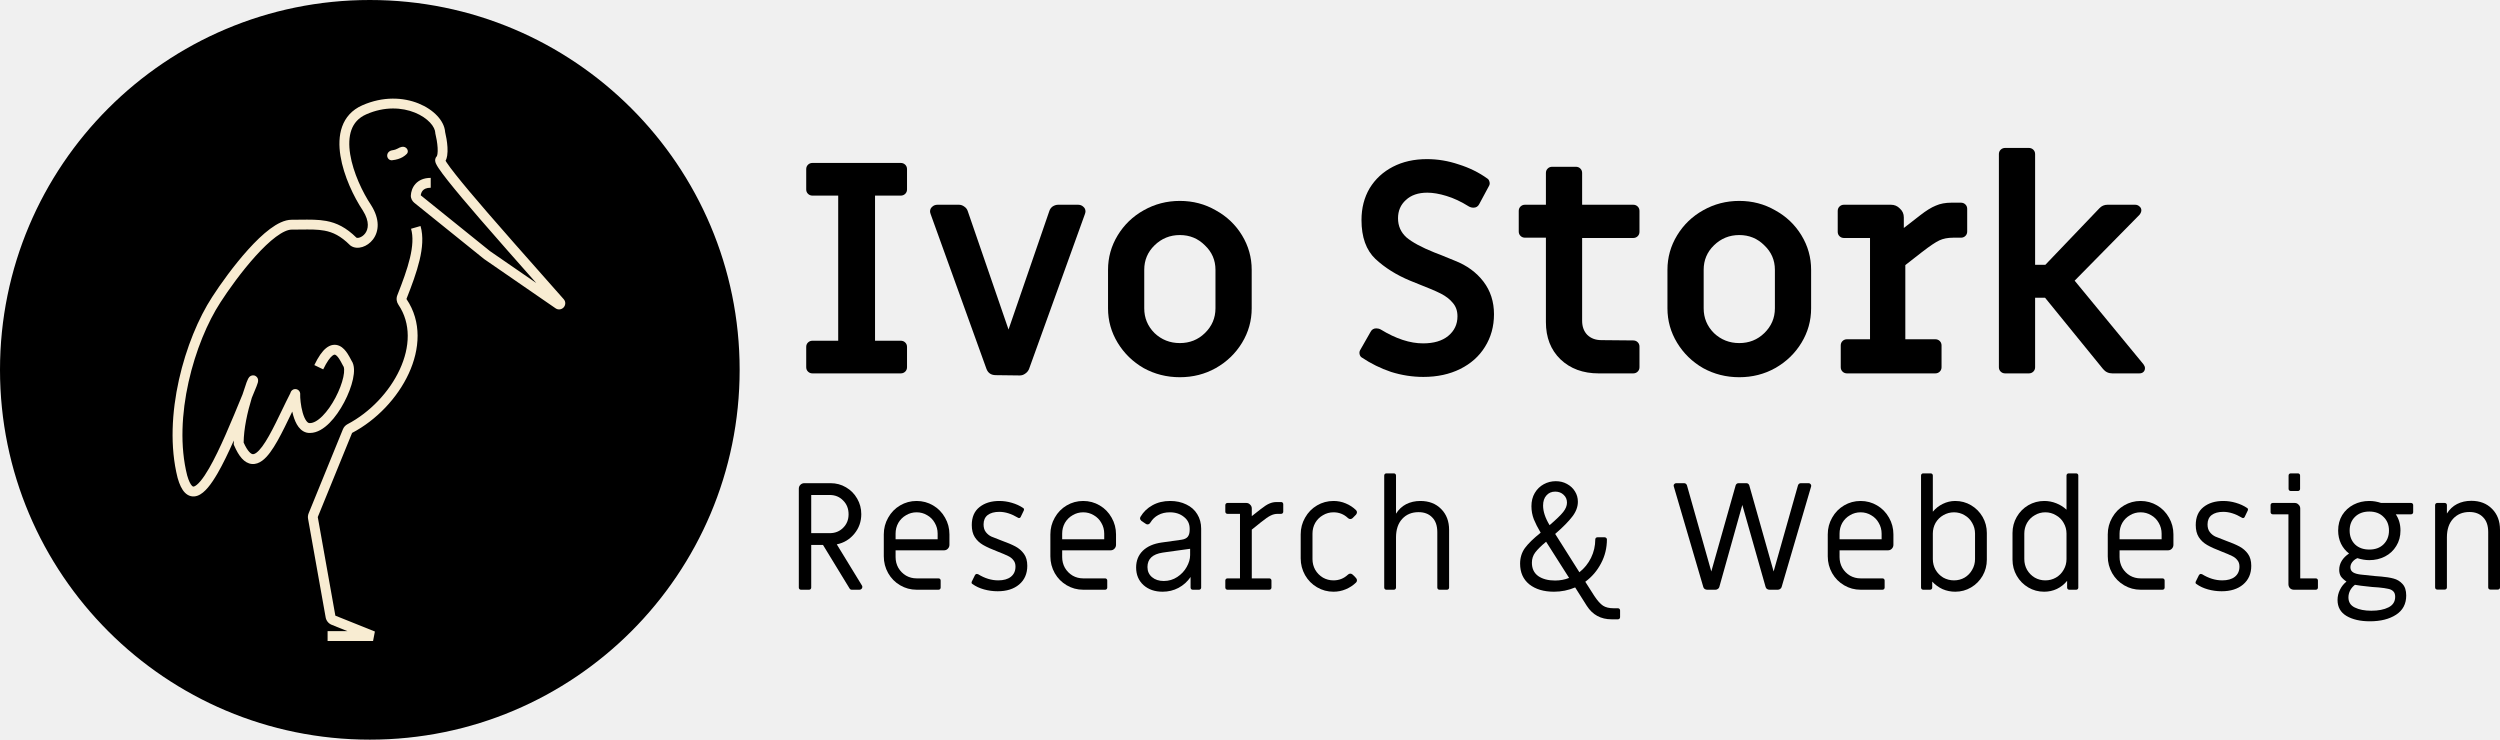
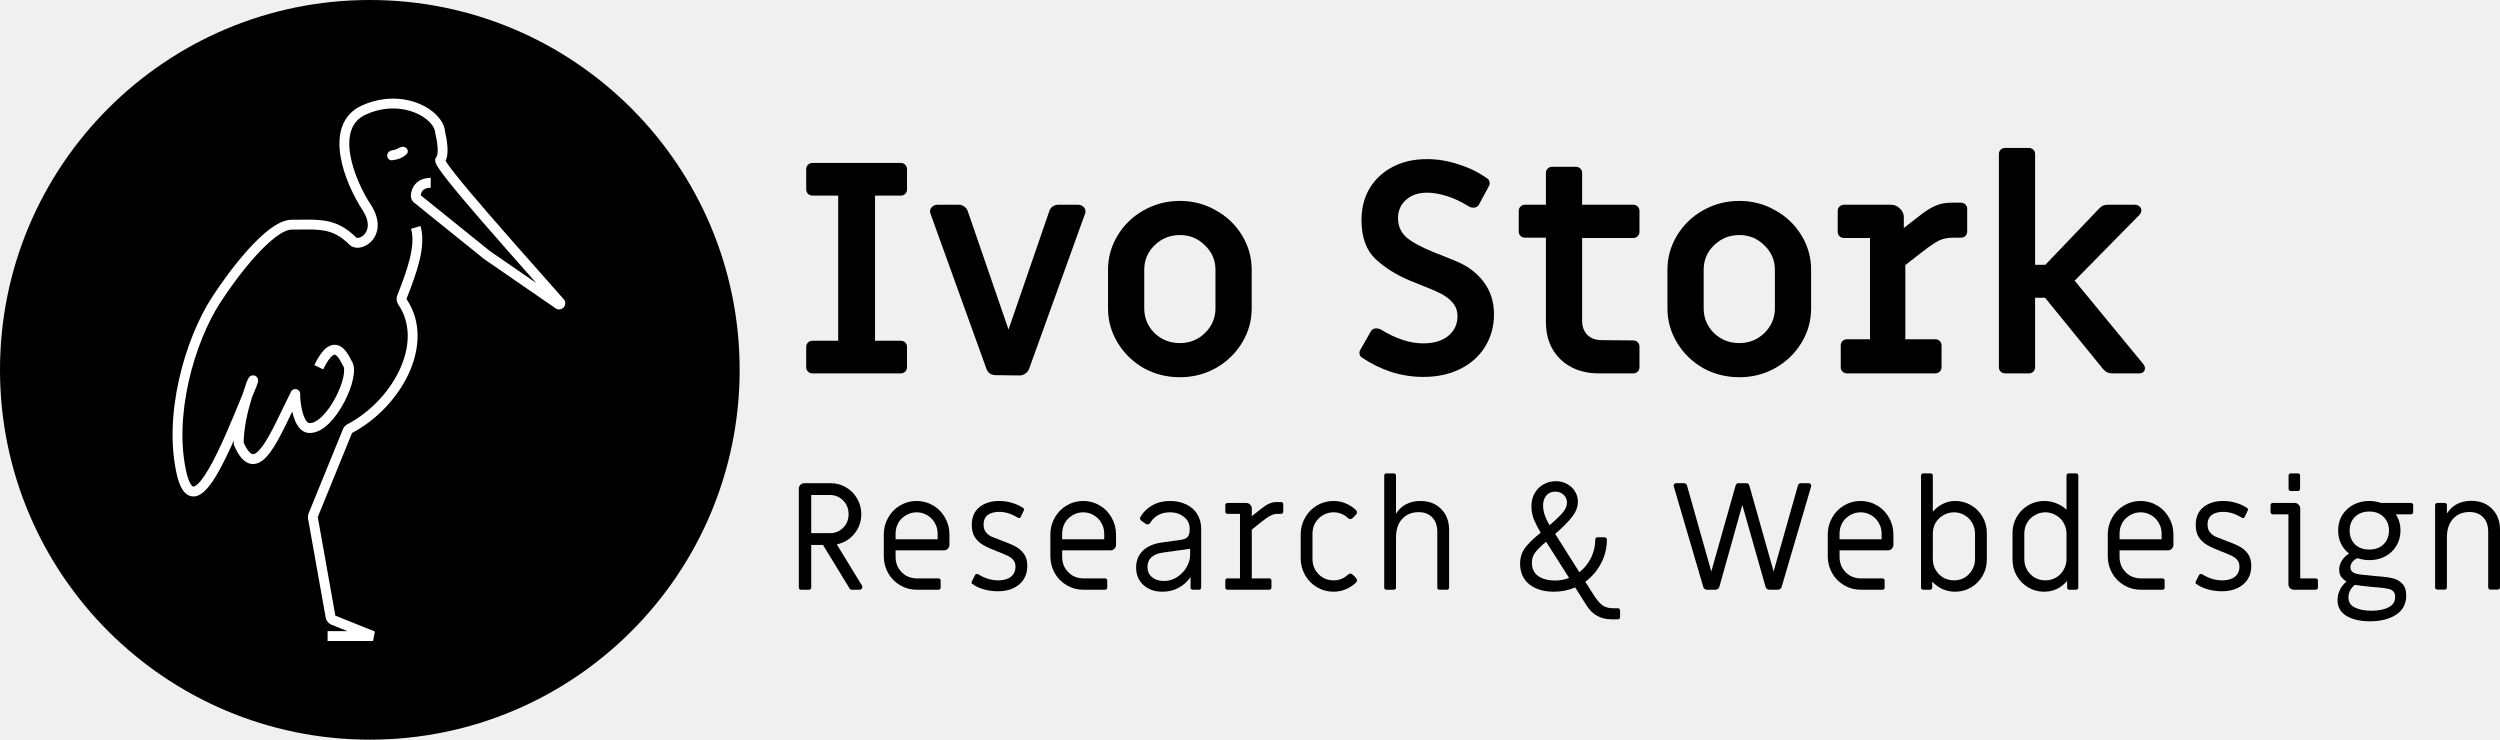
<svg xmlns="http://www.w3.org/2000/svg" width="338" height="100" viewBox="0 0 338 100" fill="none">
  <path d="M100 50C100 77.614 77.614 100 50 100C22.386 100 0 77.614 0 50C0 22.386 22.386 0 50 0C77.614 0 100 22.386 100 50Z" fill="black" />
-   <path fill-rule="evenodd" clip-rule="evenodd" d="M56.093 15.225C54.361 14.524 52.003 14.359 49.515 15.46C48.448 15.932 47.831 16.672 47.509 17.573C47.179 18.497 47.148 19.63 47.346 20.864C47.743 23.338 49.025 26.012 50.167 27.724L50.171 27.731L50.175 27.737C51.391 29.653 51.241 31.295 50.43 32.367C50.044 32.877 49.524 33.23 48.997 33.393C48.489 33.551 47.862 33.56 47.376 33.193L47.339 33.166L47.307 33.133C46.061 31.893 45.01 31.394 43.86 31.181C42.927 31.009 41.935 31.02 40.666 31.035C40.281 31.039 39.871 31.044 39.429 31.044C38.921 31.044 38.201 31.353 37.303 32.021C36.43 32.671 35.485 33.586 34.546 34.626C32.67 36.704 30.879 39.207 29.807 40.876L29.806 40.878L29.804 40.88C28.066 43.543 26.434 47.424 25.494 51.644C24.553 55.861 24.315 60.358 25.303 64.272C25.529 65.064 25.763 65.48 25.948 65.67C26.032 65.756 26.087 65.776 26.111 65.782C26.133 65.788 26.174 65.793 26.251 65.766C26.436 65.703 26.722 65.497 27.1 65.049C27.464 64.617 27.859 64.026 28.277 63.3C29.724 60.791 31.301 56.955 32.75 53.426C32.763 53.395 32.776 53.364 32.788 53.333C32.964 52.767 33.148 52.219 33.335 51.7C33.407 51.502 33.477 51.337 33.543 51.214C33.573 51.157 33.617 51.081 33.675 51.011C33.701 50.98 33.761 50.91 33.856 50.851C33.936 50.801 34.221 50.653 34.544 50.83C34.821 50.982 34.875 51.249 34.886 51.303C34.903 51.393 34.9 51.469 34.897 51.508C34.891 51.593 34.873 51.675 34.856 51.739C34.821 51.875 34.762 52.045 34.681 52.24C34.473 52.741 34.261 53.258 34.044 53.785C33.432 55.781 32.962 57.958 32.94 59.832C33.209 60.436 33.461 60.834 33.685 61.081C33.919 61.341 34.084 61.395 34.176 61.403C34.271 61.412 34.423 61.384 34.655 61.217C34.89 61.047 35.157 60.767 35.452 60.37C36.043 59.575 36.657 58.438 37.301 57.142C37.557 56.628 37.82 56.083 38.086 55.532C38.475 54.727 38.872 53.906 39.264 53.142C39.268 53.133 39.27 53.126 39.273 53.115C39.273 53.115 39.275 53.105 39.278 53.097C39.279 53.093 39.282 53.08 39.288 53.064C39.29 53.056 39.295 53.041 39.302 53.022C39.307 53.01 39.325 52.966 39.357 52.915C39.372 52.89 39.408 52.836 39.468 52.781C39.52 52.732 39.664 52.614 39.89 52.603C40.152 52.59 40.335 52.727 40.426 52.832C40.505 52.924 40.539 53.014 40.551 53.049C40.577 53.122 40.584 53.184 40.585 53.199C40.588 53.222 40.588 53.242 40.589 53.252C40.589 53.271 40.589 53.286 40.589 53.291C40.589 53.298 40.588 53.304 40.588 53.307C40.587 53.331 40.586 53.339 40.585 53.375C40.573 53.763 40.651 54.841 40.925 55.795C41.062 56.273 41.233 56.665 41.426 56.919C41.612 57.163 41.755 57.209 41.874 57.203L41.89 57.202H41.905C42.352 57.202 42.937 56.907 43.597 56.246C44.237 55.606 44.853 54.715 45.358 53.757C45.863 52.799 46.238 51.808 46.416 50.985C46.505 50.573 46.54 50.224 46.527 49.955C46.514 49.674 46.453 49.548 46.422 49.507L46.39 49.466L46.365 49.42C46.323 49.344 46.282 49.266 46.241 49.187C46.128 48.972 46.01 48.749 45.864 48.525C45.657 48.211 45.477 48.035 45.339 47.972C45.286 47.948 45.248 47.944 45.209 47.95C45.164 47.958 45.072 47.986 44.93 48.099C44.63 48.337 44.212 48.871 43.698 49.938L42.497 49.36C43.038 48.235 43.562 47.483 44.1 47.055C44.377 46.835 44.677 46.685 44.999 46.634C45.326 46.582 45.629 46.639 45.893 46.759C46.388 46.986 46.742 47.434 46.978 47.793C47.164 48.077 47.329 48.39 47.446 48.612C47.471 48.661 47.494 48.705 47.515 48.744C47.754 49.083 47.841 49.5 47.859 49.892C47.879 50.315 47.824 50.785 47.719 51.267C47.51 52.233 47.086 53.338 46.538 54.378C45.99 55.417 45.301 56.428 44.54 57.189C43.803 57.926 42.898 58.53 41.92 58.536C41.223 58.562 40.709 58.178 40.365 57.726C40.027 57.282 39.8 56.709 39.643 56.162C39.594 55.992 39.551 55.819 39.512 55.646C39.442 55.791 39.372 55.936 39.302 56.082C39.035 56.634 38.767 57.188 38.495 57.736C37.851 59.032 37.191 60.266 36.522 61.166C36.187 61.616 35.827 62.014 35.437 62.296C35.045 62.58 34.576 62.779 34.053 62.731C33.526 62.682 33.075 62.395 32.695 61.975C32.32 61.559 31.979 60.976 31.66 60.233L31.605 60.107V59.97C31.605 59.833 31.608 59.695 31.612 59.555C30.879 61.203 30.142 62.736 29.432 63.967C28.994 64.725 28.555 65.392 28.119 65.909C27.697 66.41 27.218 66.844 26.685 67.027C26.404 67.124 26.098 67.154 25.787 67.076C25.478 66.998 25.214 66.826 24.994 66.601C24.573 66.169 24.262 65.489 24.018 64.627L24.015 64.618L24.013 64.609C22.955 60.427 23.222 55.703 24.192 51.353C25.162 47.004 26.848 42.97 28.686 40.153C29.786 38.443 31.619 35.878 33.557 33.733C34.525 32.66 35.535 31.675 36.507 30.951C37.454 30.247 38.47 29.711 39.429 29.711C39.818 29.711 40.195 29.706 40.561 29.702C41.863 29.686 43.029 29.672 44.102 29.87C45.528 30.134 46.802 30.765 48.197 32.139C48.245 32.159 48.373 32.191 48.602 32.12C48.857 32.041 49.146 31.855 49.367 31.562C49.771 31.029 50.034 30.008 49.053 28.457C47.841 26.639 46.465 23.79 46.03 21.076C45.811 19.715 45.821 18.336 46.254 17.124C46.695 15.888 47.565 14.865 48.975 14.241C51.808 12.988 54.541 13.158 56.593 13.989C57.617 14.404 58.484 14.988 59.11 15.657C59.712 16.299 60.129 17.063 60.182 17.858C60.308 18.374 60.453 19.15 60.497 19.889C60.52 20.273 60.517 20.674 60.46 21.034C60.425 21.254 60.363 21.505 60.242 21.735C60.28 21.802 60.331 21.884 60.396 21.983C60.649 22.369 61.056 22.914 61.592 23.591C62.659 24.941 64.195 26.758 65.921 28.755C68.242 31.441 70.892 34.433 73.189 37.028C74.308 38.292 75.343 39.461 76.216 40.454C76.538 40.821 76.451 41.295 76.203 41.563C75.959 41.828 75.507 41.954 75.115 41.684L65.451 35.022L56.017 27.42C55.753 27.207 55.519 26.848 55.548 26.4C55.577 25.944 55.733 25.355 56.166 24.87C56.618 24.365 57.303 24.048 58.234 24.048V25.381C57.626 25.381 57.323 25.576 57.16 25.759C56.998 25.94 56.913 26.18 56.886 26.407L66.249 33.953L72.501 38.262C72.401 38.15 72.3 38.036 72.199 37.922C69.899 35.324 67.238 32.318 64.912 29.627C63.184 27.628 61.633 25.792 60.546 24.419C60.005 23.735 59.568 23.151 59.281 22.714C59.14 22.5 59.019 22.295 58.941 22.118C58.904 22.033 58.859 21.916 58.842 21.787C58.828 21.683 58.805 21.38 59.049 21.137L59.05 21.136C59.056 21.126 59.108 21.048 59.143 20.825C59.179 20.597 59.186 20.303 59.166 19.969C59.126 19.302 58.988 18.578 58.873 18.119L58.856 18.051L58.853 17.981C58.839 17.585 58.621 17.084 58.137 16.568C57.66 16.059 56.962 15.577 56.093 15.225ZM54.45 21.233C54.077 21.449 53.608 21.602 53.012 21.666C52.646 21.705 52.347 21.401 52.347 21.033V21.033C52.347 20.665 52.647 20.375 53.011 20.322C53.376 20.268 53.618 20.174 53.78 20.079C53.786 20.076 53.792 20.073 53.797 20.069C54.113 19.88 54.508 19.747 54.824 19.937V19.937C55.139 20.127 55.25 20.547 54.993 20.811C54.85 20.957 54.673 21.103 54.45 21.233ZM56.721 35.196C56.326 36.845 55.662 38.622 54.955 40.414C54.956 40.412 54.955 40.413 54.956 40.419C54.956 40.426 54.96 40.436 54.967 40.447C57.033 43.499 56.783 47.208 55.261 50.506C53.739 53.803 50.909 56.792 47.608 58.528C47.604 58.53 47.601 58.533 47.601 58.533L47.6 58.535L42.962 69.907L45.34 83.236L50.685 85.381L50.437 86.667H44.29V85.333H46.986L44.843 84.473C44.417 84.302 44.108 83.922 44.028 83.47L41.65 70.141C41.605 69.893 41.632 69.637 41.727 69.403L46.365 58.031C46.487 57.732 46.711 57.493 46.988 57.348C50.031 55.748 52.653 52.976 54.051 49.947C55.448 46.92 55.585 43.738 53.863 41.194C53.62 40.836 53.542 40.361 53.715 39.925C54.422 38.132 55.054 36.434 55.424 34.886C55.796 33.331 55.884 32.003 55.575 30.927L56.857 30.559C57.259 31.96 57.114 33.554 56.721 35.196Z" fill="#F8ECD2" />
+   <path fill-rule="evenodd" clip-rule="evenodd" d="M56.093 15.225C54.361 14.524 52.003 14.359 49.515 15.46C48.448 15.932 47.831 16.672 47.509 17.573C47.179 18.497 47.148 19.63 47.346 20.864C47.743 23.338 49.025 26.012 50.167 27.724L50.171 27.731L50.175 27.737C51.391 29.653 51.241 31.295 50.43 32.367C50.044 32.877 49.524 33.23 48.997 33.393C48.489 33.551 47.862 33.56 47.376 33.193L47.339 33.166L47.307 33.133C46.061 31.893 45.01 31.394 43.86 31.181C42.927 31.009 41.935 31.02 40.666 31.035C40.281 31.039 39.871 31.044 39.429 31.044C38.921 31.044 38.201 31.353 37.303 32.021C36.43 32.671 35.485 33.586 34.546 34.626C32.67 36.704 30.879 39.207 29.807 40.876L29.806 40.878L29.804 40.88C28.066 43.543 26.434 47.424 25.494 51.644C24.553 55.861 24.315 60.358 25.303 64.272C25.529 65.064 25.763 65.48 25.948 65.67C26.032 65.756 26.087 65.776 26.111 65.782C26.133 65.788 26.174 65.793 26.251 65.766C26.436 65.703 26.722 65.497 27.1 65.049C27.464 64.617 27.859 64.026 28.277 63.3C29.724 60.791 31.301 56.955 32.75 53.426C32.763 53.395 32.776 53.364 32.788 53.333C32.964 52.767 33.148 52.219 33.335 51.7C33.407 51.502 33.477 51.337 33.543 51.214C33.573 51.157 33.617 51.081 33.675 51.011C33.701 50.98 33.761 50.91 33.856 50.851C33.936 50.801 34.221 50.653 34.544 50.83C34.821 50.982 34.875 51.249 34.886 51.303C34.903 51.393 34.9 51.469 34.897 51.508C34.891 51.593 34.873 51.675 34.856 51.739C34.821 51.875 34.762 52.045 34.681 52.24C34.473 52.741 34.261 53.258 34.044 53.785C33.432 55.781 32.962 57.958 32.94 59.832C33.209 60.436 33.461 60.834 33.685 61.081C33.919 61.341 34.084 61.395 34.176 61.403C34.271 61.412 34.423 61.384 34.655 61.217C34.89 61.047 35.157 60.767 35.452 60.37C36.043 59.575 36.657 58.438 37.301 57.142C37.557 56.628 37.82 56.083 38.086 55.532C38.475 54.727 38.872 53.906 39.264 53.142C39.268 53.133 39.27 53.126 39.273 53.115C39.273 53.115 39.275 53.105 39.278 53.097C39.279 53.093 39.282 53.08 39.288 53.064C39.29 53.056 39.295 53.041 39.302 53.022C39.307 53.01 39.325 52.966 39.357 52.915C39.372 52.89 39.408 52.836 39.468 52.781C39.52 52.732 39.664 52.614 39.89 52.603C40.152 52.59 40.335 52.727 40.426 52.832C40.505 52.924 40.539 53.014 40.551 53.049C40.577 53.122 40.584 53.184 40.585 53.199C40.588 53.222 40.588 53.242 40.589 53.252C40.589 53.271 40.589 53.286 40.589 53.291C40.589 53.298 40.588 53.304 40.588 53.307C40.587 53.331 40.586 53.339 40.585 53.375C40.573 53.763 40.651 54.841 40.925 55.795C41.062 56.273 41.233 56.665 41.426 56.919C41.612 57.163 41.755 57.209 41.874 57.203L41.89 57.202H41.905C42.352 57.202 42.937 56.907 43.597 56.246C44.237 55.606 44.853 54.715 45.358 53.757C45.863 52.799 46.238 51.808 46.416 50.985C46.505 50.573 46.54 50.224 46.527 49.955C46.514 49.674 46.453 49.548 46.422 49.507L46.39 49.466L46.365 49.42C46.323 49.344 46.282 49.266 46.241 49.187C46.128 48.972 46.01 48.749 45.864 48.525C45.657 48.211 45.477 48.035 45.339 47.972C45.286 47.948 45.248 47.944 45.209 47.95C45.164 47.958 45.072 47.986 44.93 48.099C44.63 48.337 44.212 48.871 43.698 49.938L42.497 49.36C43.038 48.235 43.562 47.483 44.1 47.055C44.377 46.835 44.677 46.685 44.999 46.634C45.326 46.582 45.629 46.639 45.893 46.759C46.388 46.986 46.742 47.434 46.978 47.793C47.164 48.077 47.329 48.39 47.446 48.612C47.471 48.661 47.494 48.705 47.515 48.744C47.754 49.083 47.841 49.5 47.859 49.892C47.879 50.315 47.824 50.785 47.719 51.267C47.51 52.233 47.086 53.338 46.538 54.378C45.99 55.417 45.301 56.428 44.54 57.189C43.803 57.926 42.898 58.53 41.92 58.536C41.223 58.562 40.709 58.178 40.365 57.726C40.027 57.282 39.8 56.709 39.643 56.162C39.594 55.992 39.551 55.819 39.512 55.646C39.442 55.791 39.372 55.936 39.302 56.082C39.035 56.634 38.767 57.188 38.495 57.736C37.851 59.032 37.191 60.266 36.522 61.166C36.187 61.616 35.827 62.014 35.437 62.296C35.045 62.58 34.576 62.779 34.053 62.731C33.526 62.682 33.075 62.395 32.695 61.975C32.32 61.559 31.979 60.976 31.66 60.233L31.605 60.107V59.97C31.605 59.833 31.608 59.695 31.612 59.555C30.879 61.203 30.142 62.736 29.432 63.967C28.994 64.725 28.555 65.392 28.119 65.909C27.697 66.41 27.218 66.844 26.685 67.027C26.404 67.124 26.098 67.154 25.787 67.076C25.478 66.998 25.214 66.826 24.994 66.601C24.573 66.169 24.262 65.489 24.018 64.627L24.015 64.618L24.013 64.609C22.955 60.427 23.222 55.703 24.192 51.353C25.162 47.004 26.848 42.97 28.686 40.153C29.786 38.443 31.619 35.878 33.557 33.733C34.525 32.66 35.535 31.675 36.507 30.951C37.454 30.247 38.47 29.711 39.429 29.711C39.818 29.711 40.195 29.706 40.561 29.702C41.863 29.686 43.029 29.672 44.102 29.87C45.528 30.134 46.802 30.765 48.197 32.139C48.245 32.159 48.373 32.191 48.602 32.12C48.857 32.041 49.146 31.855 49.367 31.562C49.771 31.029 50.034 30.008 49.053 28.457C47.841 26.639 46.465 23.79 46.03 21.076C45.811 19.715 45.821 18.336 46.254 17.124C46.695 15.888 47.565 14.865 48.975 14.241C51.808 12.988 54.541 13.158 56.593 13.989C57.617 14.404 58.484 14.988 59.11 15.657C59.712 16.299 60.129 17.063 60.182 17.858C60.308 18.374 60.453 19.15 60.497 19.889C60.52 20.273 60.517 20.674 60.46 21.034C60.425 21.254 60.363 21.505 60.242 21.735C60.28 21.802 60.331 21.884 60.396 21.983C60.649 22.369 61.056 22.914 61.592 23.591C62.659 24.941 64.195 26.758 65.921 28.755C68.242 31.441 70.892 34.433 73.189 37.028C74.308 38.292 75.343 39.461 76.216 40.454C76.538 40.821 76.451 41.295 76.203 41.563C75.959 41.828 75.507 41.954 75.115 41.684L65.451 35.022L56.017 27.42C55.753 27.207 55.519 26.848 55.548 26.4C55.577 25.944 55.733 25.355 56.166 24.87C56.618 24.365 57.303 24.048 58.234 24.048V25.381C57.626 25.381 57.323 25.576 57.16 25.759C56.998 25.94 56.913 26.18 56.886 26.407L66.249 33.953L72.501 38.262C72.401 38.15 72.3 38.036 72.199 37.922C69.899 35.324 67.238 32.318 64.912 29.627C63.184 27.628 61.633 25.792 60.546 24.419C60.005 23.735 59.568 23.151 59.281 22.714C59.14 22.5 59.019 22.295 58.941 22.118C58.904 22.033 58.859 21.916 58.842 21.787C58.828 21.683 58.805 21.38 59.049 21.137L59.05 21.136C59.056 21.126 59.108 21.048 59.143 20.825C59.179 20.597 59.186 20.303 59.166 19.969C59.126 19.302 58.988 18.578 58.873 18.119L58.856 18.051L58.853 17.981C58.839 17.585 58.621 17.084 58.137 16.568C57.66 16.059 56.962 15.577 56.093 15.225ZM54.45 21.233C54.077 21.449 53.608 21.602 53.012 21.666C52.646 21.705 52.347 21.401 52.347 21.033V21.033C52.347 20.665 52.647 20.375 53.011 20.322C53.376 20.268 53.618 20.174 53.78 20.079C53.786 20.076 53.792 20.073 53.797 20.069C54.113 19.88 54.508 19.747 54.824 19.937V19.937C55.139 20.127 55.25 20.547 54.993 20.811C54.85 20.957 54.673 21.103 54.45 21.233ZM56.721 35.196C56.326 36.845 55.662 38.622 54.955 40.414C54.956 40.412 54.955 40.413 54.956 40.419C54.956 40.426 54.96 40.436 54.967 40.447C57.033 43.499 56.783 47.208 55.261 50.506C53.739 53.803 50.909 56.792 47.608 58.528C47.604 58.53 47.601 58.533 47.601 58.533L47.6 58.535L42.962 69.907L45.34 83.236L50.685 85.381L50.437 86.667H44.29V85.333H46.986L44.843 84.473C44.417 84.302 44.108 83.922 44.028 83.47L41.65 70.141C41.605 69.893 41.632 69.637 41.727 69.403L46.365 58.031C46.487 57.732 46.711 57.493 46.988 57.348C50.031 55.748 52.653 52.976 54.051 49.947C55.448 46.92 55.585 43.738 53.863 41.194C53.62 40.836 53.542 40.361 53.715 39.925C54.422 38.132 55.054 36.434 55.424 34.886C55.796 33.331 55.884 32.003 55.575 30.927L56.857 30.559C57.259 31.96 57.114 33.554 56.721 35.196Z" fill="white" />
  <path d="M109.857 50.483C109.612 50.483 109.408 50.403 109.245 50.244C109.082 50.085 109 49.886 109 49.647V46.901C109 46.662 109.082 46.463 109.245 46.304C109.408 46.145 109.612 46.066 109.857 46.066H113.325V26.447H109.857C109.612 26.447 109.408 26.367 109.245 26.208C109.082 26.049 109 25.85 109 25.611V22.865C109 22.626 109.082 22.427 109.245 22.268C109.408 22.109 109.612 22.029 109.857 22.029H121.772C122.017 22.029 122.221 22.109 122.384 22.268C122.547 22.427 122.629 22.626 122.629 22.865V25.611C122.629 25.85 122.547 26.049 122.384 26.208C122.221 26.367 122.017 26.447 121.772 26.447H118.304V46.066H121.772C122.017 46.066 122.221 46.145 122.384 46.304C122.547 46.463 122.629 46.662 122.629 46.901V49.647C122.629 49.886 122.547 50.085 122.384 50.244C122.221 50.403 122.017 50.483 121.772 50.483H109.857Z" fill="black" />
  <path d="M134.639 50.721C134.013 50.721 133.591 50.443 133.374 49.886L125.825 28.954C125.77 28.795 125.743 28.675 125.743 28.596C125.743 28.33 125.838 28.118 126.029 27.959C126.219 27.773 126.464 27.68 126.763 27.68H129.62C129.892 27.68 130.136 27.76 130.354 27.919C130.599 28.078 130.762 28.291 130.844 28.556L136.353 44.553L141.861 28.556C141.943 28.291 142.093 28.078 142.31 27.919C142.555 27.76 142.813 27.68 143.085 27.68H145.738C146.037 27.68 146.282 27.773 146.472 27.959C146.663 28.118 146.758 28.33 146.758 28.596C146.758 28.675 146.731 28.795 146.676 28.954L139.127 49.886C139.018 50.151 138.842 50.363 138.597 50.523C138.379 50.682 138.134 50.761 137.862 50.761L134.639 50.721Z" fill="black" />
  <path d="M159.517 51C157.749 51 156.117 50.589 154.621 49.766C153.152 48.917 151.982 47.777 151.111 46.344C150.241 44.911 149.806 43.359 149.806 41.688V36.475C149.806 34.804 150.241 33.252 151.111 31.819C151.982 30.386 153.152 29.259 154.621 28.436C156.117 27.587 157.749 27.163 159.517 27.163C161.286 27.163 162.904 27.587 164.373 28.436C165.869 29.259 167.053 30.386 167.923 31.819C168.794 33.252 169.229 34.804 169.229 36.475V41.688C169.229 43.359 168.794 44.911 167.923 46.344C167.053 47.777 165.869 48.917 164.373 49.766C162.904 50.589 161.286 51 159.517 51ZM159.517 46.384C160.85 46.384 161.979 45.933 162.904 45.031C163.856 44.102 164.332 42.988 164.332 41.688V36.475C164.332 35.175 163.856 34.074 162.904 33.172C161.979 32.243 160.85 31.779 159.517 31.779C158.184 31.779 157.042 32.243 156.09 33.172C155.165 34.074 154.702 35.175 154.702 36.475V41.688C154.702 42.988 155.165 44.102 156.09 45.031C157.042 45.933 158.184 46.384 159.517 46.384Z" fill="black" />
  <path d="M192.439 50.96C190.97 50.96 189.515 50.735 188.073 50.284C186.658 49.806 185.339 49.156 184.115 48.334C183.979 48.254 183.884 48.121 183.829 47.936C183.775 47.724 183.788 47.538 183.87 47.379L185.298 44.872C185.461 44.553 185.72 44.394 186.074 44.394C186.291 44.394 186.495 44.447 186.686 44.553C188.726 45.8 190.63 46.424 192.398 46.424C193.84 46.424 194.969 46.092 195.785 45.429C196.629 44.739 197.05 43.85 197.05 42.763C197.05 42.046 196.846 41.449 196.438 40.972C196.03 40.468 195.486 40.043 194.806 39.698C194.126 39.353 193.133 38.929 191.827 38.425L190.644 37.947C188.794 37.178 187.23 36.196 185.951 35.003C184.7 33.809 184.074 32.058 184.074 29.75C184.074 28.131 184.441 26.699 185.176 25.452C185.938 24.205 186.985 23.237 188.318 22.547C189.651 21.857 191.188 21.512 192.929 21.512C194.371 21.512 195.799 21.751 197.213 22.229C198.655 22.68 199.947 23.316 201.09 24.139C201.226 24.218 201.321 24.364 201.376 24.576C201.43 24.762 201.416 24.934 201.335 25.094L199.988 27.601C199.825 27.919 199.567 28.078 199.213 28.078C198.995 28.078 198.791 28.025 198.601 27.919C197.54 27.256 196.52 26.778 195.54 26.486C194.588 26.195 193.731 26.049 192.97 26.049C191.746 26.049 190.78 26.38 190.072 27.044C189.365 27.68 189.012 28.503 189.012 29.511C189.012 30.546 189.392 31.408 190.154 32.098C190.943 32.761 192.194 33.437 193.908 34.127C194.153 34.207 195.078 34.578 196.683 35.241C198.315 35.878 199.607 36.82 200.56 38.067C201.512 39.314 201.988 40.786 201.988 42.484C201.988 44.129 201.58 45.601 200.764 46.901C199.975 48.175 198.859 49.169 197.417 49.886C195.976 50.602 194.316 50.96 192.439 50.96Z" fill="black" />
  <path d="M216.148 50.483C214.026 50.483 212.299 49.846 210.966 48.572C209.66 47.299 209.007 45.628 209.007 43.558V32.137H206.191C205.946 32.137 205.742 32.058 205.579 31.899C205.416 31.739 205.334 31.54 205.334 31.302V28.516C205.334 28.277 205.416 28.078 205.579 27.919C205.742 27.76 205.946 27.68 206.191 27.68H209.007V23.383C209.007 23.144 209.089 22.945 209.252 22.786C209.415 22.626 209.619 22.547 209.864 22.547H213.047C213.292 22.547 213.496 22.626 213.659 22.786C213.822 22.945 213.904 23.144 213.904 23.383V27.68H220.8C221.045 27.68 221.249 27.76 221.412 27.919C221.575 28.078 221.657 28.277 221.657 28.516V31.341C221.657 31.58 221.575 31.779 221.412 31.938C221.249 32.098 221.045 32.177 220.8 32.177H213.904V43.359C213.904 44.155 214.135 44.792 214.597 45.27C215.087 45.747 215.726 45.986 216.515 45.986L220.8 46.026C221.045 46.026 221.249 46.105 221.412 46.264C221.575 46.424 221.657 46.623 221.657 46.861V49.647C221.657 49.886 221.575 50.085 221.412 50.244C221.249 50.403 221.045 50.483 220.8 50.483H216.148Z" fill="black" />
  <path d="M235.151 51C233.383 51 231.751 50.589 230.255 49.766C228.786 48.917 227.616 47.777 226.745 46.344C225.875 44.911 225.439 43.359 225.439 41.688V36.475C225.439 34.804 225.875 33.252 226.745 31.819C227.616 30.386 228.786 29.259 230.255 28.436C231.751 27.587 233.383 27.163 235.151 27.163C236.919 27.163 238.538 27.587 240.007 28.436C241.503 29.259 242.687 30.386 243.557 31.819C244.428 33.252 244.863 34.804 244.863 36.475V41.688C244.863 43.359 244.428 44.911 243.557 46.344C242.687 47.777 241.503 48.917 240.007 49.766C238.538 50.589 236.919 51 235.151 51ZM235.151 46.384C236.484 46.384 237.613 45.933 238.538 45.031C239.49 44.102 239.966 42.988 239.966 41.688V36.475C239.966 35.175 239.49 34.074 238.538 33.172C237.613 32.243 236.484 31.779 235.151 31.779C233.818 31.779 232.676 32.243 231.724 33.172C230.799 34.074 230.336 35.175 230.336 36.475V41.688C230.336 42.988 230.799 44.102 231.724 45.031C232.676 45.933 233.818 46.384 235.151 46.384Z" fill="black" />
  <path d="M249.725 50.483C249.48 50.483 249.276 50.403 249.113 50.244C248.95 50.085 248.868 49.886 248.868 49.647V46.702C248.868 46.463 248.95 46.264 249.113 46.105C249.276 45.946 249.48 45.867 249.725 45.867H252.826V32.177H249.317C249.072 32.177 248.868 32.098 248.705 31.938C248.542 31.779 248.46 31.58 248.46 31.341V28.516C248.46 28.277 248.542 28.078 248.705 27.919C248.868 27.76 249.072 27.68 249.317 27.68H255.642C256.131 27.68 256.539 27.853 256.866 28.198C257.22 28.516 257.396 28.914 257.396 29.392V30.824L259.6 29.113C260.416 28.476 261.123 28.038 261.722 27.8C262.32 27.534 263.028 27.402 263.844 27.402H265.109C265.353 27.402 265.557 27.481 265.721 27.641C265.884 27.8 265.965 27.999 265.965 28.238V31.302C265.965 31.54 265.884 31.739 265.721 31.899C265.557 32.058 265.353 32.137 265.109 32.137H264.048C263.34 32.137 262.728 32.257 262.211 32.495C261.695 32.734 260.906 33.265 259.845 34.087L257.6 35.838V45.867H261.64C261.885 45.867 262.089 45.946 262.252 46.105C262.415 46.264 262.497 46.463 262.497 46.702V49.647C262.497 49.886 262.415 50.085 262.252 50.244C262.089 50.403 261.885 50.483 261.64 50.483H249.725Z" fill="black" />
  <path d="M271.107 50.483C270.862 50.483 270.658 50.403 270.495 50.244C270.332 50.085 270.25 49.886 270.25 49.647V20.836C270.25 20.597 270.332 20.398 270.495 20.239C270.658 20.08 270.862 20 271.107 20H274.29C274.535 20 274.739 20.08 274.902 20.239C275.065 20.398 275.147 20.597 275.147 20.836V35.798H276.534L283.838 28.158C284.138 27.84 284.505 27.68 284.94 27.68H288.653C288.898 27.68 289.102 27.76 289.266 27.919C289.429 28.052 289.51 28.224 289.51 28.436C289.51 28.622 289.429 28.821 289.266 29.033L280.492 37.947L289.796 49.249C289.932 49.435 290 49.607 290 49.766C290 49.979 289.932 50.151 289.796 50.284C289.66 50.416 289.47 50.483 289.225 50.483H285.593C285.076 50.483 284.654 50.284 284.328 49.886L276.493 40.255H275.147V49.647C275.147 49.886 275.065 50.085 274.902 50.244C274.739 50.403 274.535 50.483 274.29 50.483H271.107Z" fill="black" />
  <path d="M108.286 79.731C108.205 79.731 108.136 79.703 108.082 79.648C108.027 79.592 108 79.523 108 79.44V66.073C108 65.865 108.068 65.693 108.205 65.554C108.354 65.402 108.532 65.326 108.736 65.326H112.295C113.058 65.326 113.754 65.513 114.381 65.886C115.022 66.259 115.526 66.77 115.894 67.42C116.262 68.055 116.446 68.753 116.446 69.513C116.446 70.522 116.133 71.406 115.506 72.166C114.878 72.926 114.088 73.402 113.133 73.596L116.528 79.15C116.569 79.206 116.589 79.275 116.589 79.358C116.589 79.468 116.549 79.558 116.467 79.627C116.399 79.696 116.31 79.731 116.201 79.731H115.158C115.022 79.731 114.919 79.668 114.851 79.544L111.272 73.679H109.677V79.44C109.677 79.523 109.65 79.592 109.595 79.648C109.541 79.703 109.472 79.731 109.391 79.731H108.286ZM112.172 72.083C112.908 72.083 113.515 71.841 113.992 71.358C114.483 70.874 114.728 70.266 114.728 69.534C114.728 68.774 114.483 68.152 113.992 67.668C113.515 67.171 112.908 66.922 112.172 66.922H109.677V72.083H112.172Z" fill="black" />
  <path d="M123.926 79.731C123.122 79.731 122.379 79.53 121.697 79.129C121.016 78.729 120.477 78.183 120.082 77.492C119.686 76.788 119.489 76.028 119.489 75.212V72.249C119.489 71.433 119.686 70.68 120.082 69.99C120.477 69.285 121.016 68.732 121.697 68.332C122.379 67.931 123.122 67.731 123.926 67.731C124.731 67.731 125.474 67.931 126.156 68.332C126.837 68.732 127.376 69.285 127.771 69.99C128.167 70.68 128.364 71.433 128.364 72.249V73.658C128.364 73.865 128.289 74.045 128.139 74.197C128.003 74.335 127.833 74.404 127.628 74.404H121.084V75.316C121.084 75.841 121.206 76.325 121.452 76.767C121.711 77.209 122.059 77.561 122.495 77.824C122.931 78.073 123.408 78.197 123.926 78.197H126.892C126.974 78.197 127.042 78.225 127.096 78.28C127.151 78.335 127.178 78.404 127.178 78.487V79.44C127.178 79.523 127.151 79.592 127.096 79.648C127.042 79.703 126.974 79.731 126.892 79.731H123.926ZM126.769 72.912V72.145C126.769 71.62 126.64 71.136 126.381 70.694C126.135 70.252 125.794 69.907 125.358 69.658C124.922 69.395 124.445 69.264 123.926 69.264C123.408 69.264 122.931 69.395 122.495 69.658C122.059 69.907 121.711 70.252 121.452 70.694C121.206 71.136 121.084 71.62 121.084 72.145V72.912H126.769Z" fill="black" />
  <path d="M134.881 79.938C134.254 79.938 133.64 79.855 133.04 79.689C132.44 79.523 131.922 79.281 131.486 78.964C131.431 78.936 131.391 78.895 131.363 78.839C131.35 78.77 131.356 78.701 131.384 78.632L131.813 77.762C131.881 77.651 131.97 77.596 132.079 77.596C132.106 77.596 132.161 77.61 132.243 77.637C133.143 78.19 134.049 78.466 134.963 78.466C135.685 78.466 136.251 78.307 136.66 77.99C137.083 77.658 137.294 77.195 137.294 76.601C137.294 76.242 137.199 75.952 137.008 75.731C136.831 75.496 136.592 75.309 136.292 75.171C135.992 75.019 135.522 74.819 134.881 74.57C134.049 74.252 133.395 73.955 132.918 73.679C132.44 73.402 132.065 73.05 131.793 72.622C131.52 72.193 131.384 71.648 131.384 70.984C131.384 69.921 131.731 69.112 132.427 68.56C133.122 68.007 134.015 67.731 135.106 67.731C135.678 67.731 136.244 67.814 136.803 67.979C137.376 68.145 137.887 68.38 138.337 68.684C138.392 68.712 138.426 68.76 138.439 68.829C138.453 68.898 138.446 68.96 138.419 69.016L138.01 69.865C137.983 69.948 137.928 70.004 137.846 70.031C137.778 70.059 137.703 70.045 137.621 69.99C136.749 69.465 135.91 69.202 135.106 69.202C134.438 69.202 133.913 69.347 133.531 69.637C133.163 69.927 132.979 70.349 132.979 70.902C132.979 71.33 133.081 71.675 133.286 71.938C133.49 72.2 133.736 72.401 134.022 72.539C134.308 72.663 134.765 72.843 135.392 73.078C136.197 73.368 136.831 73.637 137.294 73.886C137.758 74.135 138.139 74.466 138.439 74.881C138.739 75.295 138.889 75.834 138.889 76.497C138.889 77.561 138.521 78.404 137.785 79.026C137.062 79.634 136.094 79.938 134.881 79.938Z" fill="black" />
  <path d="M146.448 79.731C145.644 79.731 144.901 79.53 144.219 79.129C143.537 78.729 142.999 78.183 142.603 77.492C142.208 76.788 142.01 76.028 142.01 75.212V72.249C142.01 71.433 142.208 70.68 142.603 69.99C142.999 69.285 143.537 68.732 144.219 68.332C144.901 67.931 145.644 67.731 146.448 67.731C147.253 67.731 147.996 67.931 148.677 68.332C149.359 68.732 149.898 69.285 150.293 69.99C150.688 70.68 150.886 71.433 150.886 72.249V73.658C150.886 73.865 150.811 74.045 150.661 74.197C150.525 74.335 150.354 74.404 150.15 74.404H143.606V75.316C143.606 75.841 143.728 76.325 143.974 76.767C144.233 77.209 144.58 77.561 145.017 77.824C145.453 78.073 145.93 78.197 146.448 78.197H149.414C149.495 78.197 149.564 78.225 149.618 78.28C149.673 78.335 149.7 78.404 149.7 78.487V79.44C149.7 79.523 149.673 79.592 149.618 79.648C149.564 79.703 149.495 79.731 149.414 79.731H146.448ZM149.291 72.912V72.145C149.291 71.62 149.161 71.136 148.902 70.694C148.657 70.252 148.316 69.907 147.88 69.658C147.444 69.395 146.966 69.264 146.448 69.264C145.93 69.264 145.453 69.395 145.017 69.658C144.58 69.907 144.233 70.252 143.974 70.694C143.728 71.136 143.606 71.62 143.606 72.145V72.912H149.291Z" fill="black" />
  <path d="M157.182 80C156.133 80 155.274 79.703 154.606 79.109C153.938 78.501 153.604 77.706 153.604 76.725C153.604 75.814 153.903 75.06 154.503 74.466C155.117 73.872 155.969 73.499 157.06 73.347L159.718 72.974C160.114 72.919 160.4 72.788 160.577 72.58C160.755 72.359 160.843 72.048 160.843 71.648V71.482C160.843 70.819 160.584 70.287 160.066 69.886C159.562 69.472 158.928 69.264 158.164 69.264C157.564 69.264 157.039 69.389 156.589 69.637C156.153 69.872 155.805 70.204 155.546 70.632C155.437 70.812 155.301 70.902 155.137 70.902C155.056 70.902 154.967 70.867 154.872 70.798L154.319 70.425C154.197 70.314 154.135 70.197 154.135 70.073C154.135 70.017 154.156 69.948 154.197 69.865C154.592 69.202 155.131 68.684 155.812 68.311C156.508 67.924 157.305 67.731 158.205 67.731C159.023 67.731 159.753 67.889 160.393 68.207C161.034 68.511 161.525 68.947 161.866 69.513C162.22 70.079 162.398 70.736 162.398 71.482V79.44C162.398 79.523 162.37 79.592 162.316 79.648C162.261 79.703 162.193 79.731 162.111 79.731H161.252C161.17 79.731 161.102 79.703 161.048 79.648C160.993 79.592 160.966 79.523 160.966 79.44V78.01C160.543 78.632 159.998 79.123 159.33 79.482C158.675 79.827 157.96 80 157.182 80ZM157.346 78.549C158.014 78.549 158.621 78.37 159.166 78.01C159.712 77.651 160.134 77.202 160.434 76.663C160.748 76.111 160.905 75.572 160.905 75.047V74.197C160.577 74.238 159.528 74.383 157.755 74.632L157.182 74.715C155.819 74.922 155.137 75.572 155.137 76.663C155.137 77.23 155.342 77.686 155.751 78.031C156.16 78.376 156.692 78.549 157.346 78.549Z" fill="black" />
  <path d="M165.95 79.731C165.868 79.731 165.8 79.703 165.745 79.648C165.691 79.592 165.663 79.523 165.663 79.44V78.487C165.663 78.404 165.691 78.335 165.745 78.28C165.8 78.225 165.868 78.197 165.95 78.197H167.647V69.472H165.95C165.868 69.472 165.8 69.444 165.745 69.389C165.691 69.333 165.663 69.264 165.663 69.181V68.29C165.663 68.207 165.691 68.138 165.745 68.083C165.8 68.028 165.868 68 165.95 68H168.506C168.711 68 168.881 68.076 169.017 68.228C169.167 68.366 169.242 68.539 169.242 68.746V69.782L170.428 68.85C170.919 68.463 171.315 68.207 171.615 68.083C171.928 67.945 172.255 67.876 172.596 67.876H173.21C173.305 67.876 173.373 67.903 173.414 67.959C173.469 68.014 173.496 68.083 173.496 68.166V69.181C173.496 69.264 173.469 69.333 173.414 69.389C173.36 69.444 173.292 69.472 173.21 69.472H172.76C172.419 69.472 172.099 69.547 171.799 69.7C171.499 69.838 171.049 70.148 170.449 70.632L169.242 71.606V78.197H171.615C171.696 78.197 171.765 78.225 171.819 78.28C171.874 78.335 171.901 78.404 171.901 78.487V79.44C171.901 79.523 171.874 79.592 171.819 79.648C171.765 79.703 171.696 79.731 171.615 79.731H165.95Z" fill="black" />
  <path d="M180.291 80C179.486 80 178.743 79.8 178.062 79.399C177.38 78.998 176.841 78.453 176.446 77.762C176.051 77.057 175.853 76.297 175.853 75.482V72.249C175.853 71.433 176.051 70.68 176.446 69.99C176.841 69.285 177.38 68.732 178.062 68.332C178.743 67.931 179.486 67.731 180.291 67.731C180.877 67.731 181.429 67.841 181.947 68.062C182.479 68.283 182.943 68.587 183.338 68.974C183.42 69.057 183.461 69.154 183.461 69.264C183.461 69.361 183.42 69.465 183.338 69.575C183.202 69.727 183.045 69.886 182.868 70.052C182.772 70.135 182.67 70.176 182.561 70.176C182.438 70.176 182.329 70.128 182.234 70.031C181.688 69.52 181.041 69.264 180.291 69.264C179.773 69.264 179.295 69.395 178.859 69.658C178.423 69.907 178.075 70.252 177.816 70.694C177.571 71.136 177.448 71.62 177.448 72.145V75.585C177.448 76.111 177.571 76.594 177.816 77.036C178.075 77.478 178.423 77.831 178.859 78.093C179.295 78.342 179.773 78.466 180.291 78.466C181.041 78.466 181.688 78.211 182.234 77.7C182.329 77.603 182.438 77.554 182.561 77.554C182.67 77.554 182.772 77.596 182.868 77.679C183.031 77.817 183.188 77.976 183.338 78.155C183.42 78.238 183.461 78.342 183.461 78.466C183.461 78.577 183.42 78.674 183.338 78.757C182.943 79.143 182.479 79.447 181.947 79.668C181.429 79.889 180.877 80 180.291 80Z" fill="black" />
  <path d="M187.432 79.731C187.35 79.731 187.282 79.703 187.228 79.648C187.173 79.592 187.146 79.523 187.146 79.44V64.29C187.146 64.207 187.173 64.138 187.228 64.083C187.282 64.028 187.35 64 187.432 64H188.455C188.536 64 188.605 64.028 188.659 64.083C188.714 64.138 188.741 64.207 188.741 64.29V69.451C189.095 68.884 189.552 68.456 190.111 68.166C190.684 67.876 191.325 67.731 192.034 67.731C193.192 67.731 194.126 68.09 194.835 68.808C195.558 69.527 195.919 70.473 195.919 71.648V79.44C195.919 79.523 195.892 79.592 195.837 79.648C195.783 79.703 195.715 79.731 195.633 79.731H194.61C194.529 79.731 194.46 79.703 194.406 79.648C194.351 79.592 194.324 79.523 194.324 79.44V71.959C194.324 71.074 194.092 70.404 193.629 69.948C193.179 69.478 192.565 69.243 191.788 69.243C190.875 69.243 190.138 69.547 189.579 70.155C189.02 70.763 188.741 71.599 188.741 72.663V79.44C188.741 79.523 188.714 79.592 188.659 79.648C188.605 79.703 188.536 79.731 188.455 79.731H187.432Z" fill="black" />
  <path d="M217.889 83.731C216.431 83.731 215.313 83.123 214.535 81.907L212.961 79.42C212.047 79.807 211.093 80 210.098 80C208.721 80 207.609 79.668 206.764 79.005C205.932 78.328 205.517 77.395 205.517 76.207C205.517 75.406 205.735 74.701 206.171 74.093C206.621 73.485 207.33 72.794 208.298 72.021C207.916 71.385 207.609 70.784 207.378 70.218C207.159 69.651 207.05 69.057 207.05 68.435C207.05 67.758 207.2 67.164 207.5 66.653C207.8 66.142 208.202 65.748 208.707 65.472C209.211 65.195 209.757 65.057 210.343 65.057C210.902 65.057 211.406 65.181 211.856 65.43C212.32 65.679 212.681 66.017 212.94 66.446C213.199 66.86 213.329 67.323 213.329 67.834C213.329 68.525 213.077 69.195 212.572 69.845C212.081 70.494 211.311 71.275 210.261 72.186L213.533 77.368C214.201 76.843 214.726 76.193 215.108 75.42C215.49 74.632 215.681 73.803 215.681 72.933C215.681 72.85 215.708 72.781 215.763 72.725C215.817 72.67 215.885 72.642 215.967 72.642H216.949C217.031 72.642 217.099 72.67 217.153 72.725C217.221 72.781 217.255 72.843 217.255 72.912C217.255 74.086 216.99 75.171 216.458 76.166C215.94 77.161 215.231 77.99 214.331 78.653L215.558 80.58C215.981 81.216 216.369 81.651 216.724 81.886C217.078 82.121 217.569 82.238 218.196 82.238H218.748C218.83 82.238 218.898 82.266 218.953 82.321C219.007 82.376 219.035 82.446 219.035 82.528V83.44C219.035 83.523 219.007 83.592 218.953 83.648C218.898 83.703 218.83 83.731 218.748 83.731H217.889ZM209.505 71.005C210.404 70.231 211.018 69.637 211.345 69.223C211.686 68.794 211.856 68.373 211.856 67.959C211.856 67.53 211.706 67.178 211.406 66.902C211.107 66.611 210.725 66.466 210.261 66.466C209.77 66.466 209.375 66.639 209.075 66.984C208.775 67.316 208.625 67.772 208.625 68.352C208.625 69.154 208.918 70.038 209.505 71.005ZM210.241 78.487C210.922 78.487 211.556 78.37 212.143 78.135L209.034 73.243C208.366 73.796 207.875 74.28 207.562 74.694C207.262 75.095 207.112 75.558 207.112 76.083C207.112 76.871 207.398 77.472 207.971 77.886C208.557 78.287 209.314 78.487 210.241 78.487Z" fill="black" />
  <path d="M230.796 79.731C230.687 79.731 230.578 79.696 230.468 79.627C230.373 79.558 230.312 79.468 230.284 79.358L226.296 65.762C226.283 65.734 226.276 65.7 226.276 65.658C226.276 65.561 226.31 65.485 226.378 65.43C226.446 65.361 226.528 65.326 226.624 65.326H227.687C227.783 65.326 227.864 65.354 227.933 65.409C228.001 65.465 228.048 65.534 228.076 65.617L231.368 77.264L234.661 65.617C234.688 65.534 234.736 65.465 234.804 65.409C234.872 65.354 234.954 65.326 235.05 65.326H236.113C236.208 65.326 236.29 65.354 236.358 65.409C236.427 65.465 236.474 65.534 236.502 65.617L239.794 77.264L243.087 65.617C243.114 65.534 243.162 65.465 243.23 65.409C243.298 65.354 243.38 65.326 243.475 65.326H244.539C244.648 65.326 244.737 65.375 244.805 65.472C244.873 65.554 244.893 65.651 244.866 65.762L240.878 79.358C240.851 79.468 240.783 79.558 240.674 79.627C240.578 79.696 240.476 79.731 240.367 79.731H239.222C239.112 79.731 239.003 79.696 238.894 79.627C238.799 79.558 238.738 79.468 238.71 79.358L235.561 68.269L232.452 79.358C232.425 79.468 232.357 79.558 232.248 79.627C232.152 79.696 232.05 79.731 231.941 79.731H230.796Z" fill="black" />
  <path d="M251.551 79.731C250.746 79.731 250.003 79.53 249.322 79.129C248.64 78.729 248.101 78.183 247.706 77.492C247.311 76.788 247.113 76.028 247.113 75.212V72.249C247.113 71.433 247.311 70.68 247.706 69.99C248.101 69.285 248.64 68.732 249.322 68.332C250.003 67.931 250.746 67.731 251.551 67.731C252.355 67.731 253.098 67.931 253.78 68.332C254.462 68.732 255 69.285 255.396 69.99C255.791 70.68 255.989 71.433 255.989 72.249V73.658C255.989 73.865 255.914 74.045 255.764 74.197C255.627 74.335 255.457 74.404 255.252 74.404H248.708V75.316C248.708 75.841 248.831 76.325 249.076 76.767C249.335 77.209 249.683 77.561 250.119 77.824C250.556 78.073 251.033 78.197 251.551 78.197H254.516C254.598 78.197 254.666 78.225 254.721 78.28C254.775 78.335 254.803 78.404 254.803 78.487V79.44C254.803 79.523 254.775 79.592 254.721 79.648C254.666 79.703 254.598 79.731 254.516 79.731H251.551ZM254.394 72.912V72.145C254.394 71.62 254.264 71.136 254.005 70.694C253.76 70.252 253.419 69.907 252.982 69.658C252.546 69.395 252.069 69.264 251.551 69.264C251.033 69.264 250.556 69.395 250.119 69.658C249.683 69.907 249.335 70.252 249.076 70.694C248.831 71.136 248.708 71.62 248.708 72.145V72.912H254.394Z" fill="black" />
  <path d="M264.346 80C263.746 80 263.173 79.883 262.628 79.648C262.096 79.399 261.633 79.061 261.237 78.632V79.44C261.237 79.523 261.21 79.592 261.156 79.648C261.101 79.703 261.033 79.731 260.951 79.731H260.01C259.928 79.731 259.86 79.703 259.806 79.648C259.751 79.592 259.724 79.523 259.724 79.44V64.29C259.724 64.207 259.751 64.138 259.806 64.083C259.86 64.028 259.928 64 260.01 64H261.033C261.115 64 261.183 64.028 261.237 64.083C261.292 64.138 261.319 64.207 261.319 64.29V69.181C261.701 68.725 262.151 68.373 262.669 68.124C263.201 67.862 263.76 67.731 264.346 67.731C265.123 67.731 265.839 67.924 266.493 68.311C267.148 68.698 267.666 69.223 268.048 69.886C268.429 70.549 268.62 71.275 268.62 72.062V75.668C268.62 76.456 268.429 77.181 268.048 77.845C267.666 78.508 267.148 79.033 266.493 79.42C265.839 79.807 265.123 80 264.346 80ZM264.182 78.466C264.7 78.466 265.178 78.342 265.614 78.093C266.05 77.831 266.391 77.478 266.636 77.036C266.895 76.594 267.025 76.111 267.025 75.585V72.145C267.025 71.62 266.895 71.136 266.636 70.694C266.391 70.252 266.05 69.907 265.614 69.658C265.178 69.395 264.7 69.264 264.182 69.264C263.664 69.264 263.18 69.395 262.73 69.658C262.294 69.907 261.946 70.252 261.687 70.694C261.442 71.136 261.319 71.62 261.319 72.145V75.585C261.319 76.111 261.442 76.594 261.687 77.036C261.946 77.478 262.294 77.831 262.73 78.093C263.18 78.342 263.664 78.466 264.182 78.466Z" fill="black" />
  <path d="M276.366 80C275.588 80 274.873 79.807 274.218 79.42C273.564 79.033 273.046 78.508 272.664 77.845C272.282 77.181 272.091 76.456 272.091 75.668V72.062C272.091 71.275 272.282 70.549 272.664 69.886C273.046 69.223 273.564 68.698 274.218 68.311C274.886 67.924 275.609 67.731 276.386 67.731C276.945 67.731 277.484 67.834 278.002 68.041C278.533 68.249 278.997 68.539 279.392 68.912V64.29C279.392 64.207 279.42 64.138 279.474 64.083C279.529 64.028 279.597 64 279.679 64H280.701C280.783 64 280.851 64.028 280.906 64.083C280.96 64.138 280.987 64.207 280.987 64.29V79.44C280.987 79.523 280.96 79.592 280.906 79.648C280.851 79.703 280.783 79.731 280.701 79.731H279.76C279.679 79.731 279.61 79.703 279.556 79.648C279.501 79.592 279.474 79.523 279.474 79.44V78.528C279.092 78.998 278.629 79.364 278.083 79.627C277.552 79.876 276.979 80 276.366 80ZM276.529 78.466C277.047 78.466 277.524 78.342 277.961 78.093C278.411 77.831 278.758 77.478 279.004 77.036C279.263 76.594 279.392 76.111 279.392 75.585V72.145C279.392 71.62 279.263 71.136 279.004 70.694C278.758 70.252 278.411 69.907 277.961 69.658C277.524 69.395 277.047 69.264 276.529 69.264C276.011 69.264 275.534 69.395 275.098 69.658C274.661 69.907 274.314 70.252 274.055 70.694C273.809 71.136 273.686 71.62 273.686 72.145V75.585C273.686 76.111 273.809 76.594 274.055 77.036C274.314 77.478 274.661 77.831 275.098 78.093C275.534 78.342 276.011 78.466 276.529 78.466Z" fill="black" />
  <path d="M289.408 79.731C288.603 79.731 287.86 79.53 287.179 79.129C286.497 78.729 285.958 78.183 285.563 77.492C285.168 76.788 284.97 76.028 284.97 75.212V72.249C284.97 71.433 285.168 70.68 285.563 69.99C285.958 69.285 286.497 68.732 287.179 68.332C287.86 67.931 288.603 67.731 289.408 67.731C290.212 67.731 290.955 67.931 291.637 68.332C292.319 68.732 292.857 69.285 293.253 69.99C293.648 70.68 293.846 71.433 293.846 72.249V73.658C293.846 73.865 293.771 74.045 293.621 74.197C293.484 74.335 293.314 74.404 293.109 74.404H286.565V75.316C286.565 75.841 286.688 76.325 286.933 76.767C287.192 77.209 287.54 77.561 287.976 77.824C288.412 78.073 288.89 78.197 289.408 78.197H292.373C292.455 78.197 292.523 78.225 292.578 78.28C292.632 78.335 292.659 78.404 292.659 78.487V79.44C292.659 79.523 292.632 79.592 292.578 79.648C292.523 79.703 292.455 79.731 292.373 79.731H289.408ZM292.25 72.912V72.145C292.25 71.62 292.121 71.136 291.862 70.694C291.616 70.252 291.276 69.907 290.839 69.658C290.403 69.395 289.926 69.264 289.408 69.264C288.89 69.264 288.412 69.395 287.976 69.658C287.54 69.907 287.192 70.252 286.933 70.694C286.688 71.136 286.565 71.62 286.565 72.145V72.912H292.25Z" fill="black" />
  <path d="M300.362 79.938C299.735 79.938 299.121 79.855 298.522 79.689C297.922 79.523 297.404 79.281 296.967 78.964C296.913 78.936 296.872 78.895 296.845 78.839C296.831 78.77 296.838 78.701 296.865 78.632L297.295 77.762C297.363 77.651 297.451 77.596 297.56 77.596C297.588 77.596 297.642 77.61 297.724 77.637C298.624 78.19 299.531 78.466 300.444 78.466C301.167 78.466 301.732 78.307 302.141 77.99C302.564 77.658 302.775 77.195 302.775 76.601C302.775 76.242 302.68 75.952 302.489 75.731C302.312 75.496 302.073 75.309 301.773 75.171C301.473 75.019 301.003 74.819 300.362 74.57C299.53 74.252 298.876 73.955 298.399 73.679C297.922 73.402 297.547 73.05 297.274 72.622C297.001 72.193 296.865 71.648 296.865 70.984C296.865 69.921 297.213 69.112 297.908 68.56C298.603 68.007 299.496 67.731 300.587 67.731C301.16 67.731 301.726 67.814 302.285 67.979C302.857 68.145 303.368 68.38 303.818 68.684C303.873 68.712 303.907 68.76 303.921 68.829C303.934 68.898 303.927 68.96 303.9 69.016L303.491 69.865C303.464 69.948 303.409 70.004 303.328 70.031C303.259 70.059 303.184 70.045 303.103 69.99C302.23 69.465 301.392 69.202 300.587 69.202C299.919 69.202 299.394 69.347 299.012 69.637C298.644 69.927 298.46 70.349 298.46 70.902C298.46 71.33 298.562 71.675 298.767 71.938C298.972 72.2 299.217 72.401 299.503 72.539C299.79 72.663 300.246 72.843 300.873 73.078C301.678 73.368 302.312 73.637 302.775 73.886C303.239 74.135 303.621 74.466 303.921 74.881C304.221 75.295 304.371 75.834 304.371 76.497C304.371 77.561 304.002 78.404 303.266 79.026C302.544 79.634 301.576 79.938 300.362 79.938Z" fill="black" />
  <path d="M309.703 66.383C309.621 66.383 309.553 66.356 309.498 66.3C309.444 66.245 309.416 66.176 309.416 66.093V64.29C309.416 64.207 309.444 64.138 309.498 64.083C309.553 64.028 309.621 64 309.703 64H310.684C310.766 64 310.834 64.028 310.889 64.083C310.943 64.138 310.971 64.207 310.971 64.29V66.093C310.971 66.176 310.943 66.245 310.889 66.3C310.834 66.356 310.766 66.383 310.684 66.383H309.703ZM310.132 79.731C309.928 79.731 309.75 79.662 309.6 79.523C309.464 79.371 309.396 79.192 309.396 78.984V69.534H307.269C307.187 69.534 307.119 69.506 307.065 69.451C307.01 69.395 306.983 69.326 306.983 69.243V68.29C306.983 68.207 307.01 68.138 307.065 68.083C307.119 68.028 307.187 68 307.269 68H310.255C310.459 68 310.63 68.076 310.766 68.228C310.916 68.366 310.991 68.539 310.991 68.746V78.197H313.098C313.179 78.197 313.248 78.225 313.302 78.28C313.357 78.335 313.384 78.404 313.384 78.487V79.44C313.384 79.523 313.357 79.592 313.302 79.648C313.248 79.703 313.179 79.731 313.098 79.731H310.132Z" fill="black" />
  <path d="M320.413 84C319.118 84 318.061 83.758 317.243 83.275C316.439 82.791 316.036 82.073 316.036 81.119C316.036 80.636 316.145 80.173 316.364 79.731C316.582 79.288 316.875 78.922 317.243 78.632C316.902 78.397 316.65 78.162 316.486 77.927C316.336 77.679 316.261 77.382 316.261 77.036C316.261 76.608 316.377 76.2 316.609 75.814C316.854 75.427 317.182 75.102 317.591 74.839C317.127 74.48 316.766 74.038 316.507 73.513C316.248 72.974 316.118 72.38 316.118 71.731C316.118 70.943 316.302 70.245 316.67 69.637C317.052 69.029 317.563 68.56 318.204 68.228C318.845 67.896 319.554 67.731 320.331 67.731C320.863 67.731 321.395 67.82 321.926 68H325.976C326.057 68 326.126 68.028 326.18 68.083C326.235 68.138 326.262 68.207 326.262 68.29V69.243C326.262 69.326 326.235 69.395 326.18 69.451C326.126 69.506 326.057 69.534 325.976 69.534H323.91C324.333 70.155 324.544 70.888 324.544 71.731C324.544 72.518 324.353 73.216 323.971 73.824C323.603 74.432 323.099 74.902 322.458 75.233C321.817 75.565 321.108 75.731 320.331 75.731C319.813 75.731 319.274 75.641 318.715 75.461C318.415 75.599 318.184 75.779 318.02 76C317.856 76.221 317.775 76.456 317.775 76.705C317.775 77.022 317.911 77.257 318.184 77.409C318.402 77.534 318.722 77.624 319.145 77.679C319.568 77.734 320.229 77.803 321.129 77.886L321.926 77.948C322.581 78.004 323.14 78.093 323.603 78.218C324.08 78.342 324.483 78.584 324.81 78.943C325.151 79.302 325.321 79.827 325.321 80.518C325.321 81.651 324.864 82.515 323.951 83.109C323.037 83.703 321.858 84 320.413 84ZM320.331 74.3C321.135 74.3 321.776 74.066 322.253 73.596C322.744 73.112 322.99 72.49 322.99 71.731C322.99 70.971 322.744 70.356 322.253 69.886C321.776 69.402 321.135 69.161 320.331 69.161C319.527 69.161 318.879 69.402 318.388 69.886C317.911 70.356 317.672 70.971 317.672 71.731C317.672 72.49 317.911 73.112 318.388 73.596C318.879 74.066 319.527 74.3 320.331 74.3ZM320.597 82.57C321.551 82.57 322.328 82.418 322.928 82.114C323.528 81.81 323.828 81.333 323.828 80.684C323.828 80.352 323.74 80.104 323.562 79.938C323.399 79.772 323.167 79.662 322.867 79.606C322.581 79.537 322.151 79.475 321.579 79.42C321.456 79.406 321.163 79.385 320.699 79.358C320.249 79.316 319.752 79.261 319.206 79.192C318.879 79.15 318.606 79.109 318.388 79.067C318.116 79.275 317.897 79.53 317.734 79.834C317.584 80.138 317.509 80.449 317.509 80.767C317.509 81.402 317.795 81.858 318.368 82.135C318.954 82.425 319.697 82.57 320.597 82.57Z" fill="black" />
  <path d="M329.513 79.71C329.431 79.71 329.363 79.682 329.308 79.627C329.254 79.572 329.226 79.503 329.226 79.42V68.29C329.226 68.207 329.254 68.138 329.308 68.083C329.363 68.028 329.431 68 329.513 68H330.535C330.617 68 330.685 68.028 330.74 68.083C330.794 68.138 330.822 68.207 330.822 68.29V69.43C331.176 68.864 331.633 68.435 332.192 68.145C332.765 67.855 333.405 67.71 334.114 67.71C335.273 67.71 336.207 68.069 336.916 68.788C337.639 69.506 338 70.453 338 71.627V79.42C338 79.503 337.973 79.572 337.918 79.627C337.864 79.682 337.795 79.71 337.714 79.71H336.691C336.609 79.71 336.541 79.682 336.487 79.627C336.432 79.572 336.405 79.503 336.405 79.42V71.938C336.405 71.053 336.173 70.383 335.709 69.927C335.26 69.458 334.646 69.223 333.869 69.223C332.955 69.223 332.219 69.527 331.66 70.135C331.101 70.743 330.822 71.579 330.822 72.642V79.42C330.822 79.503 330.794 79.572 330.74 79.627C330.685 79.682 330.617 79.71 330.535 79.71H329.513Z" fill="black" />
</svg>
